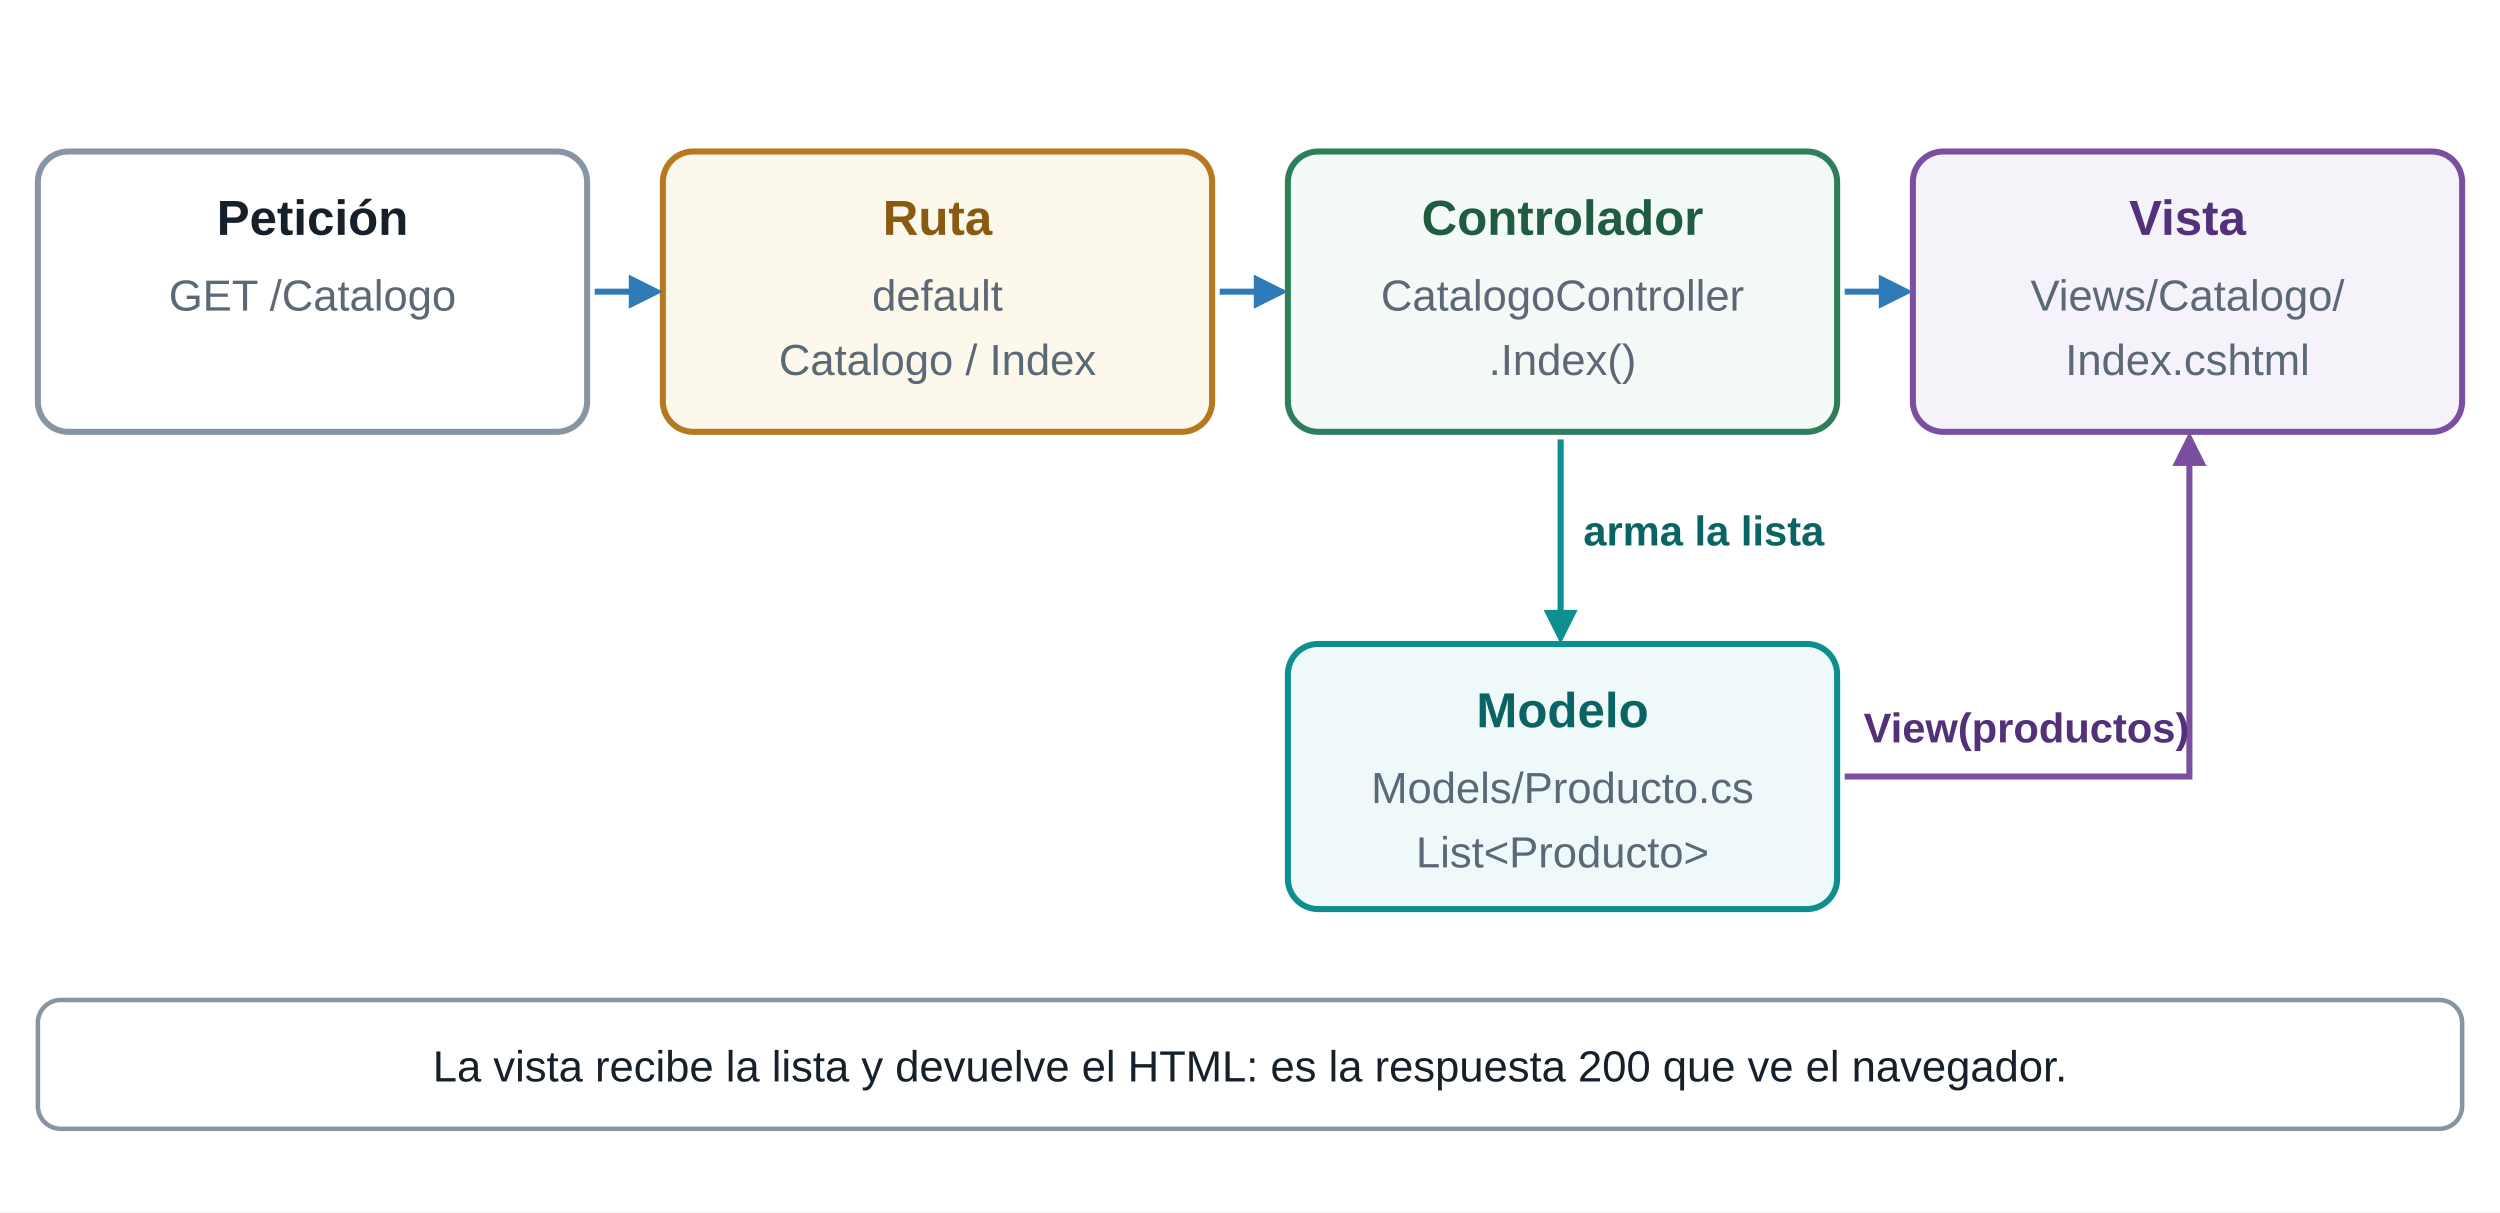
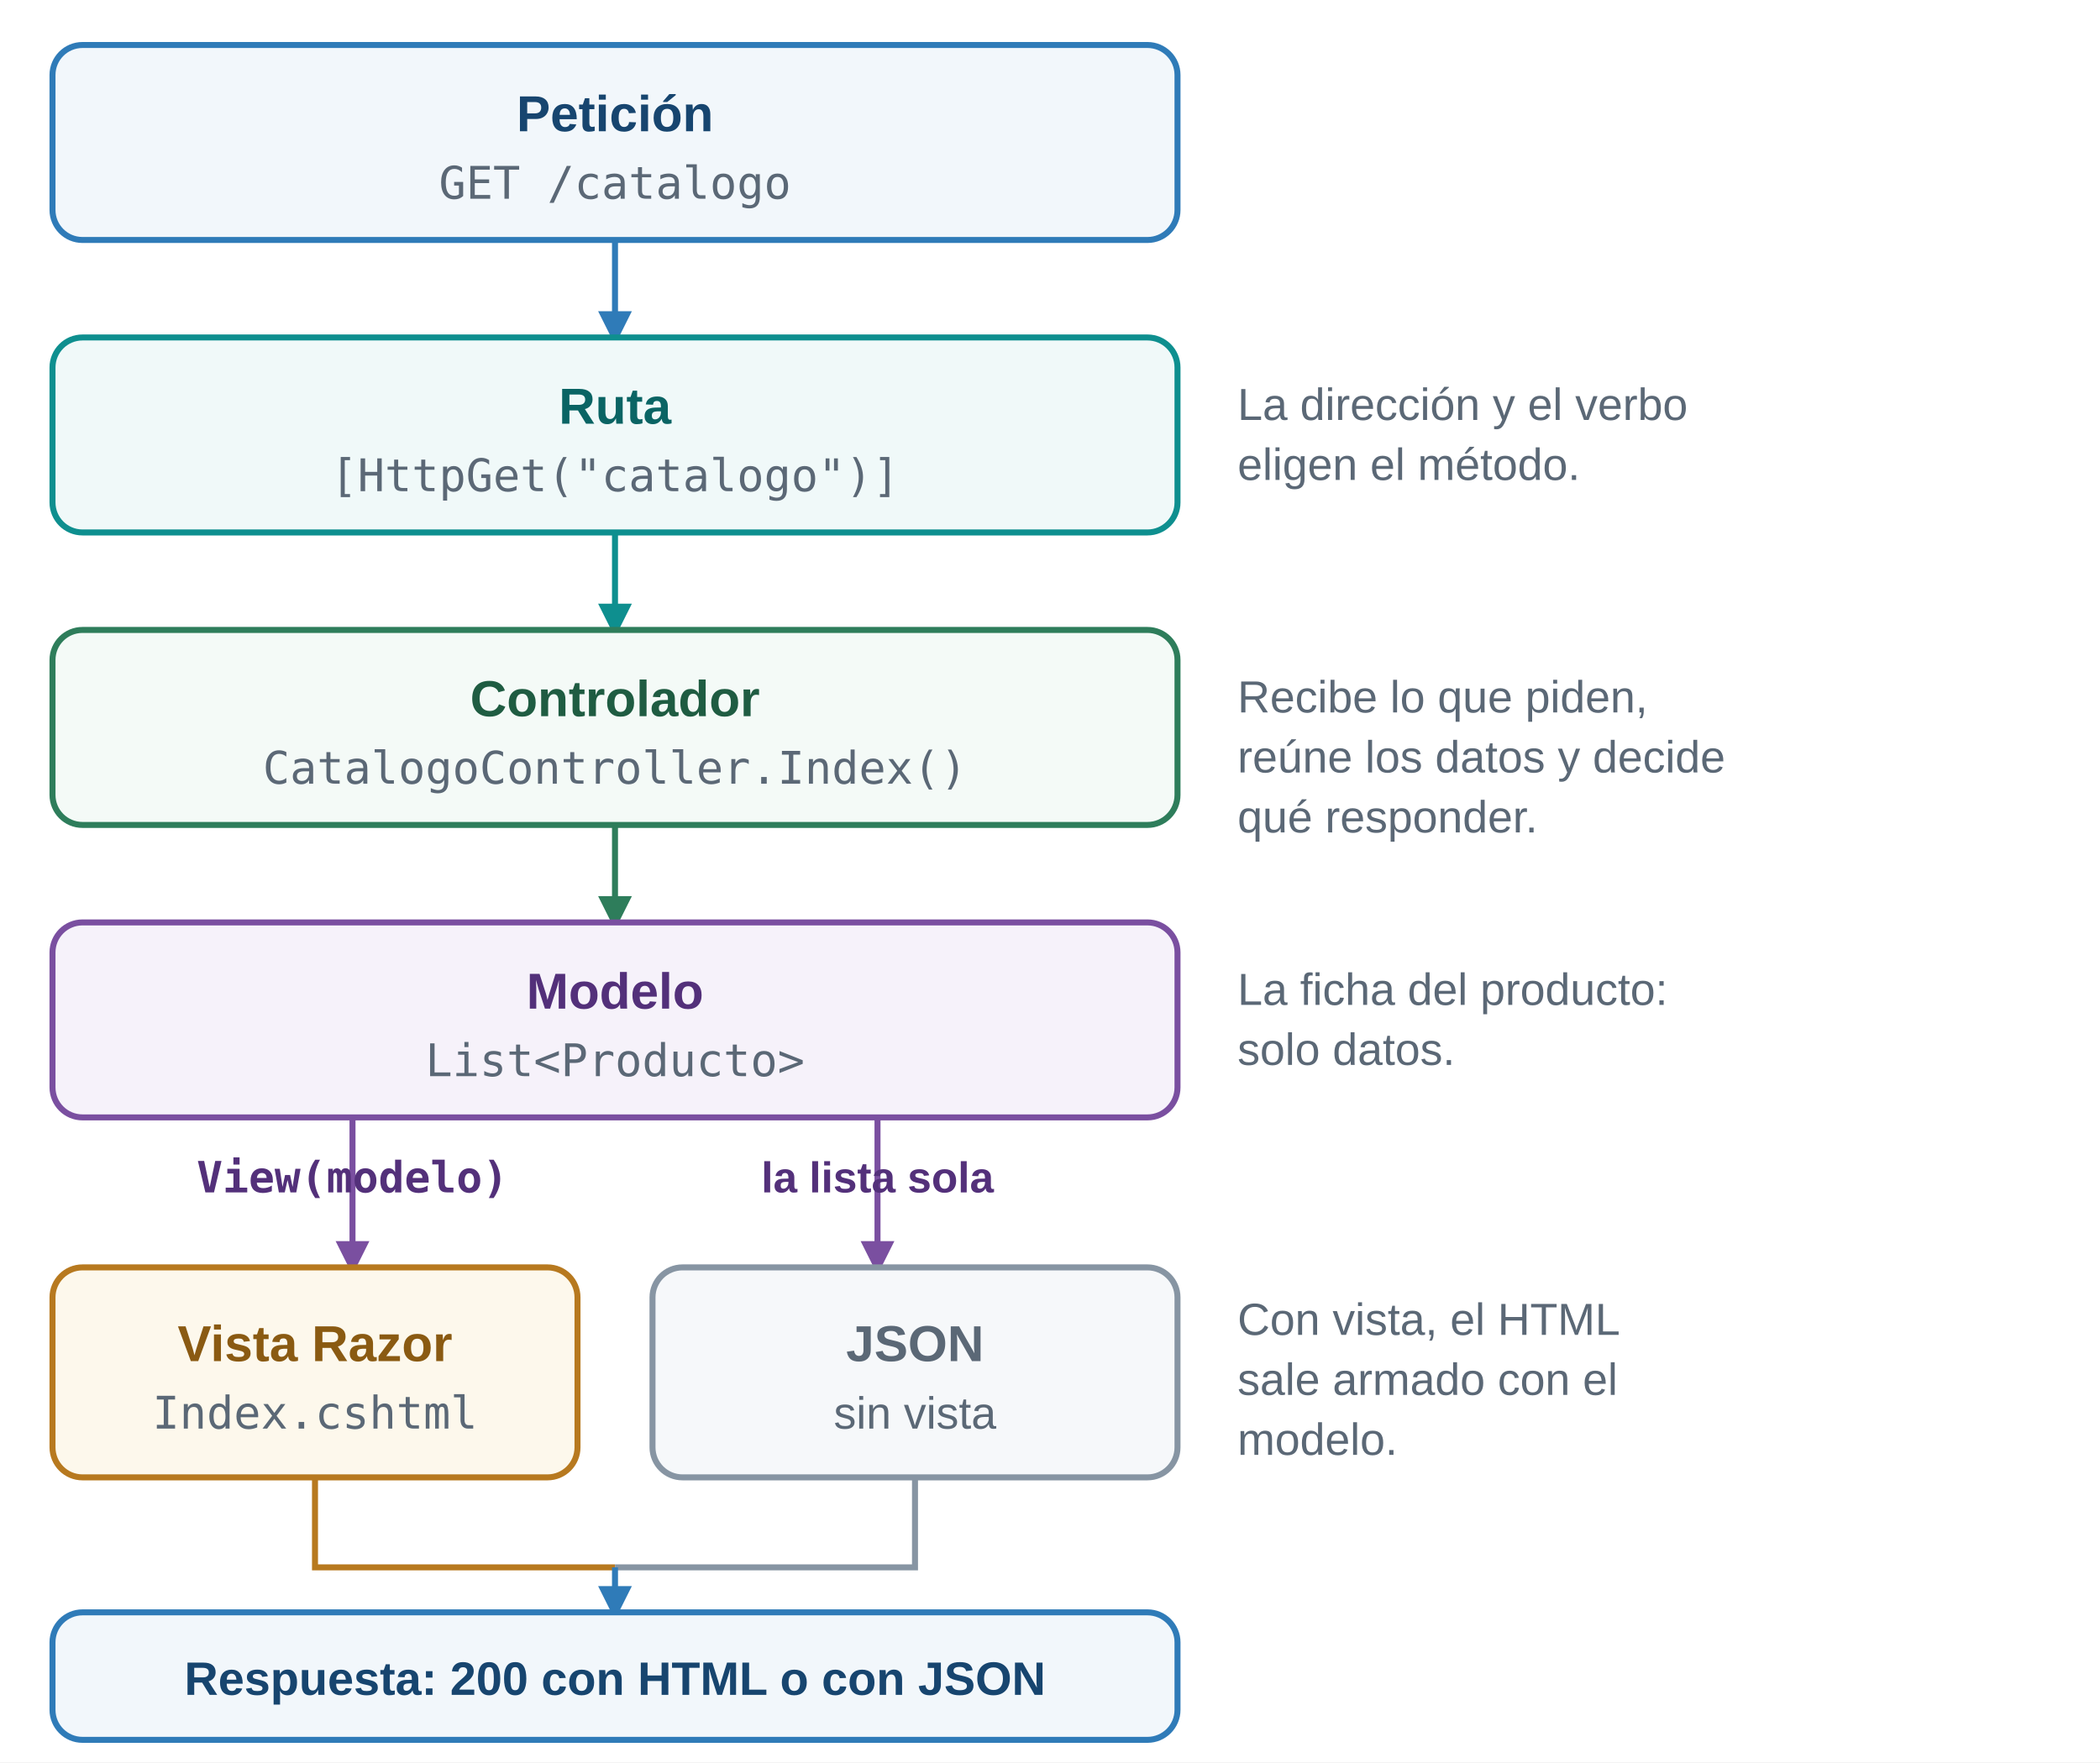
- <svg xmlns="http://www.w3.org/2000/svg" width="660" height="320" viewBox="0 0 660 320" role="img" aria-labelledby="t d">
+ <svg xmlns="http://www.w3.org/2000/svg" width="560" height="470" viewBox="0 0 560 470" role="img" aria-labelledby="t d">
  <defs>
    <marker id="f-azul" markerWidth="9" markerHeight="9" refX="7" refY="4.5" orient="auto" markerUnits="userSpaceOnUse">
      <path d="M0,0 L9,4.5 L0,9 Z" fill="#2f7bb8" />
    </marker>
    <marker id="f-verde" markerWidth="9" markerHeight="9" refX="7" refY="4.5" orient="auto" markerUnits="userSpaceOnUse">
      <path d="M0,0 L9,4.5 L0,9 Z" fill="#2e7d5b" />
    </marker>
-     <marker id="f-rojo" markerWidth="9" markerHeight="9" refX="7" refY="4.5" orient="auto" markerUnits="userSpaceOnUse">
-       <path d="M0,0 L9,4.5 L0,9 Z" fill="#a32d22" />
+     <marker id="f-ambar" markerWidth="9" markerHeight="9" refX="7" refY="4.5" orient="auto" markerUnits="userSpaceOnUse">
+       <path d="M0,0 L9,4.5 L0,9 Z" fill="#b7791f" />
    </marker>
    <marker id="f-teal" markerWidth="9" markerHeight="9" refX="7" refY="4.5" orient="auto" markerUnits="userSpaceOnUse">
      <path d="M0,0 L9,4.5 L0,9 Z" fill="#0e8f8f" />
    </marker>
-     <marker id="f-ambar" markerWidth="9" markerHeight="9" refX="7" refY="4.5" orient="auto" markerUnits="userSpaceOnUse">
-       <path d="M0,0 L9,4.5 L0,9 Z" fill="#b7791f" />
+     <marker id="f-viol" markerWidth="9" markerHeight="9" refX="7" refY="4.5" orient="auto" markerUnits="userSpaceOnUse">
+       <path d="M0,0 L9,4.5 L0,9 Z" fill="#7a4fa0" />
+     </marker>
+     <marker id="f-rojo" markerWidth="9" markerHeight="9" refX="7" refY="4.5" orient="auto" markerUnits="userSpaceOnUse">
+       <path d="M0,0 L9,4.5 L0,9 Z" fill="#a32d22" />
    </marker>
    <marker id="f-gris" markerWidth="9" markerHeight="9" refX="7" refY="4.5" orient="auto" markerUnits="userSpaceOnUse">
      <path d="M0,0 L9,4.5 L0,9 Z" fill="#8795a3" />
    </marker>
-     <marker id="f-viol" markerWidth="9" markerHeight="9" refX="7" refY="4.5" orient="auto" markerUnits="userSpaceOnUse">
-       <path d="M0,0 L9,4.5 L0,9 Z" fill="#7a4fa0" />
-     </marker>
  </defs>
-   <rect x="0" y="0" width="660" height="320" fill="#ffffff" />
+   <rect x="0" y="0" width="560" height="470" fill="#ffffff" />
  <g font-family="Segoe UI, Helvetica Neue, Arial, sans-serif">
-     <rect x="10" y="40" width="145" height="74" rx="8" fill="#ffffff" stroke="#8795a3" stroke-width="1.6" />
-     <text x="82.5" y="62" font-size="13" fill="#16202b" font-weight="700" text-anchor="middle" font-family="Segoe UI, Helvetica Neue, Arial, sans-serif" xml:space="preserve">Petición</text>
-     <text x="82.5" y="82" font-size="11.5" fill="#5b6876" font-weight="400" text-anchor="middle" font-family="Segoe UI, Helvetica Neue, Arial, sans-serif" xml:space="preserve">GET /Catalogo</text>
-     <rect x="175" y="40" width="145" height="74" rx="8" fill="#fdf8ec" stroke="#b7791f" stroke-width="1.6" />
-     <text x="247.5" y="62" font-size="13" fill="#8a5a12" font-weight="700" text-anchor="middle" font-family="Segoe UI, Helvetica Neue, Arial, sans-serif" xml:space="preserve">Ruta</text>
-     <text x="247.5" y="82" font-size="11.5" fill="#5b6876" font-weight="400" text-anchor="middle" font-family="Segoe UI, Helvetica Neue, Arial, sans-serif" xml:space="preserve">default</text>
-     <text x="247.5" y="99" font-size="11.5" fill="#5b6876" font-weight="400" text-anchor="middle" font-family="Segoe UI, Helvetica Neue, Arial, sans-serif" xml:space="preserve">Catalogo / Index</text>
-     <rect x="340" y="40" width="145" height="74" rx="8" fill="#f4faf7" stroke="#2e7d5b" stroke-width="1.6" />
-     <text x="412.5" y="62" font-size="13" fill="#1f5c42" font-weight="700" text-anchor="middle" font-family="Segoe UI, Helvetica Neue, Arial, sans-serif" xml:space="preserve">Controlador</text>
-     <text x="412.5" y="82" font-size="11.5" fill="#5b6876" font-weight="400" text-anchor="middle" font-family="Segoe UI, Helvetica Neue, Arial, sans-serif" xml:space="preserve">CatalogoController</text>
-     <text x="412.5" y="99" font-size="11.5" fill="#5b6876" font-weight="400" text-anchor="middle" font-family="Segoe UI, Helvetica Neue, Arial, sans-serif" xml:space="preserve">.Index()</text>
-     <rect x="505" y="40" width="145" height="74" rx="8" fill="#f6f2fa" stroke="#7a4fa0" stroke-width="1.6" />
-     <text x="577.5" y="62" font-size="13" fill="#53307a" font-weight="700" text-anchor="middle" font-family="Segoe UI, Helvetica Neue, Arial, sans-serif" xml:space="preserve">Vista</text>
-     <text x="577.5" y="82" font-size="11.5" fill="#5b6876" font-weight="400" text-anchor="middle" font-family="Segoe UI, Helvetica Neue, Arial, sans-serif" xml:space="preserve">Views/Catalogo/</text>
-     <text x="577.5" y="99" font-size="11.5" fill="#5b6876" font-weight="400" text-anchor="middle" font-family="Segoe UI, Helvetica Neue, Arial, sans-serif" xml:space="preserve">Index.cshtml</text>
-     <path d="M 157 77 L 173 77" fill="none" stroke="#2f7bb8" stroke-width="1.6" marker-end="url(#f-azul)" />
-     <path d="M 322 77 L 338 77" fill="none" stroke="#2f7bb8" stroke-width="1.6" marker-end="url(#f-azul)" />
-     <path d="M 487 77 L 503 77" fill="none" stroke="#2f7bb8" stroke-width="1.6" marker-end="url(#f-azul)" />
-     <rect x="340" y="170" width="145" height="70" rx="8" fill="#f0f9f9" stroke="#0e8f8f" stroke-width="1.6" />
-     <text x="412.5" y="192" font-size="13" fill="#0a6464" font-weight="700" text-anchor="middle" font-family="Segoe UI, Helvetica Neue, Arial, sans-serif" xml:space="preserve">Modelo</text>
-     <text x="412.5" y="212" font-size="11.5" fill="#5b6876" font-weight="400" text-anchor="middle" font-family="Segoe UI, Helvetica Neue, Arial, sans-serif" xml:space="preserve">Models/Producto.cs</text>
-     <text x="412.5" y="229" font-size="11.5" fill="#5b6876" font-weight="400" text-anchor="middle" font-family="Segoe UI, Helvetica Neue, Arial, sans-serif" xml:space="preserve">List&lt;Producto&gt;</text>
-     <path d="M 412 116 L 412 168" fill="none" stroke="#0e8f8f" stroke-width="1.6" marker-end="url(#f-teal)" />
-     <text x="418" y="144" font-size="11" fill="#0a6464" font-weight="600" text-anchor="start" font-family="Segoe UI, Helvetica Neue, Arial, sans-serif" xml:space="preserve">arma la lista</text>
-     <path d="M 487 205 L 578 205 L 578 116" fill="none" stroke="#7a4fa0" stroke-width="1.6" marker-end="url(#f-viol)" />
-     <text x="492" y="196" font-size="11" fill="#53307a" font-weight="600" text-anchor="start" font-family="Segoe UI, Helvetica Neue, Arial, sans-serif" xml:space="preserve">View(productos)</text>
-     <rect x="10" y="264" width="640" height="34" rx="6" fill="#ffffff" stroke="#8795a3" stroke-width="1.2" />
-     <text x="330.0" y="285.5" font-size="11.5" fill="#16202b" font-weight="400" text-anchor="middle" font-family="Segoe UI, Helvetica Neue, Arial, sans-serif" xml:space="preserve">La vista recibe la lista y devuelve el HTML: es la respuesta 200 que ve el navegador.</text>
+     <rect x="14" y="12" width="300" height="52" rx="8" fill="#f2f7fb" stroke="#2f7bb8" stroke-width="1.6" />
+     <text x="164.0" y="35.0" font-size="13.5" fill="#17456f" font-weight="700" text-anchor="middle" font-family="Segoe UI, Helvetica Neue, Arial, sans-serif" xml:space="preserve">Petición</text>
+     <text x="164.0" y="53.0" font-size="12" fill="#5b6876" font-weight="400" text-anchor="middle" font-family="Cascadia Mono, Consolas, monospace" xml:space="preserve">GET /catalogo</text>
+     <path d="M 164.0 64 L 164.0 90" fill="none" stroke="#2f7bb8" stroke-width="1.6" marker-end="url(#f-azul)" />
+     <rect x="14" y="90" width="300" height="52" rx="8" fill="#f0f9f9" stroke="#0e8f8f" stroke-width="1.6" />
+     <text x="164.0" y="113.0" font-size="13.5" fill="#0a6464" font-weight="700" text-anchor="middle" font-family="Segoe UI, Helvetica Neue, Arial, sans-serif" xml:space="preserve">Ruta</text>
+     <text x="164.0" y="131.0" font-size="12" fill="#5b6876" font-weight="400" text-anchor="middle" font-family="Cascadia Mono, Consolas, monospace" xml:space="preserve">[HttpGet("catalogo")]</text>
+     <text x="330" y="112" font-size="12" fill="#5b6876" font-weight="400" text-anchor="start" font-family="Segoe UI, Helvetica Neue, Arial, sans-serif" xml:space="preserve">La dirección y el verbo</text>
+     <text x="330" y="128" font-size="12" fill="#5b6876" font-weight="400" text-anchor="start" font-family="Segoe UI, Helvetica Neue, Arial, sans-serif" xml:space="preserve">eligen el método.</text>
+     <path d="M 164.0 142 L 164.0 168" fill="none" stroke="#0e8f8f" stroke-width="1.6" marker-end="url(#f-teal)" />
+     <rect x="14" y="168" width="300" height="52" rx="8" fill="#f4faf7" stroke="#2e7d5b" stroke-width="1.6" />
+     <text x="164.0" y="191.0" font-size="13.5" fill="#1f5c42" font-weight="700" text-anchor="middle" font-family="Segoe UI, Helvetica Neue, Arial, sans-serif" xml:space="preserve">Controlador</text>
+     <text x="164.0" y="209.0" font-size="12" fill="#5b6876" font-weight="400" text-anchor="middle" font-family="Cascadia Mono, Consolas, monospace" xml:space="preserve">CatalogoController.Index()</text>
+     <text x="330" y="190" font-size="12" fill="#5b6876" font-weight="400" text-anchor="start" font-family="Segoe UI, Helvetica Neue, Arial, sans-serif" xml:space="preserve">Recibe lo que piden,</text>
+     <text x="330" y="206" font-size="12" fill="#5b6876" font-weight="400" text-anchor="start" font-family="Segoe UI, Helvetica Neue, Arial, sans-serif" xml:space="preserve">reúne los datos y decide</text>
+     <text x="330" y="222" font-size="12" fill="#5b6876" font-weight="400" text-anchor="start" font-family="Segoe UI, Helvetica Neue, Arial, sans-serif" xml:space="preserve">qué responder.</text>
+     <path d="M 164.0 220 L 164.0 246" fill="none" stroke="#2e7d5b" stroke-width="1.6" marker-end="url(#f-verde)" />
+     <rect x="14" y="246" width="300" height="52" rx="8" fill="#f6f2fa" stroke="#7a4fa0" stroke-width="1.6" />
+     <text x="164.0" y="269.0" font-size="13.5" fill="#53307a" font-weight="700" text-anchor="middle" font-family="Segoe UI, Helvetica Neue, Arial, sans-serif" xml:space="preserve">Modelo</text>
+     <text x="164.0" y="287.0" font-size="12" fill="#5b6876" font-weight="400" text-anchor="middle" font-family="Cascadia Mono, Consolas, monospace" xml:space="preserve">List&lt;Producto&gt;</text>
+     <text x="330" y="268" font-size="12" fill="#5b6876" font-weight="400" text-anchor="start" font-family="Segoe UI, Helvetica Neue, Arial, sans-serif" xml:space="preserve">La ficha del producto:</text>
+     <text x="330" y="284" font-size="12" fill="#5b6876" font-weight="400" text-anchor="start" font-family="Segoe UI, Helvetica Neue, Arial, sans-serif" xml:space="preserve">solo datos.</text>
+     <path d="M 94 298 L 94 338" fill="none" stroke="#7a4fa0" stroke-width="1.6" marker-end="url(#f-viol)" />
+     <path d="M 234 298 L 234 338" fill="none" stroke="#7a4fa0" stroke-width="1.6" marker-end="url(#f-viol)" />
+     <text x="94" y="318" font-size="11.5" fill="#53307a" font-weight="700" text-anchor="middle" font-family="Cascadia Mono, Consolas, monospace" xml:space="preserve">View(modelo)</text>
+     <text x="234" y="318" font-size="11.5" fill="#53307a" font-weight="700" text-anchor="middle" font-family="Segoe UI, Helvetica Neue, Arial, sans-serif" xml:space="preserve">la lista sola</text>
+     <rect x="14" y="338" width="140" height="56" rx="8" fill="#fdf8ec" stroke="#b7791f" stroke-width="1.6" />
+     <text x="84.0" y="363.0" font-size="13.5" fill="#8a5a12" font-weight="700" text-anchor="middle" font-family="Segoe UI, Helvetica Neue, Arial, sans-serif" xml:space="preserve">Vista Razor</text>
+     <text x="84.0" y="381.0" font-size="12" fill="#5b6876" font-weight="400" text-anchor="middle" font-family="Cascadia Mono, Consolas, monospace" xml:space="preserve">Index.cshtml</text>
+     <rect x="174" y="338" width="140" height="56" rx="8" fill="#f6f8fa" stroke="#8795a3" stroke-width="1.6" />
+     <text x="244.0" y="363.0" font-size="13.5" fill="#5b6876" font-weight="700" text-anchor="middle" font-family="Segoe UI, Helvetica Neue, Arial, sans-serif" xml:space="preserve">JSON</text>
+     <text x="244.0" y="381.0" font-size="12" fill="#5b6876" font-weight="400" text-anchor="middle" font-family="Segoe UI, Helvetica Neue, Arial, sans-serif" xml:space="preserve">sin vista</text>
+     <text x="330" y="356" font-size="12" fill="#5b6876" font-weight="400" text-anchor="start" font-family="Segoe UI, Helvetica Neue, Arial, sans-serif" xml:space="preserve">Con vista, el HTML</text>
+     <text x="330" y="372" font-size="12" fill="#5b6876" font-weight="400" text-anchor="start" font-family="Segoe UI, Helvetica Neue, Arial, sans-serif" xml:space="preserve">sale armado con el</text>
+     <text x="330" y="388" font-size="12" fill="#5b6876" font-weight="400" text-anchor="start" font-family="Segoe UI, Helvetica Neue, Arial, sans-serif" xml:space="preserve">modelo.</text>
+     <path d="M 84 394 L 84 418 L 164 418" fill="none" stroke="#b7791f" stroke-width="1.6" />
+     <path d="M 244 394 L 244 418 L 164 418" fill="none" stroke="#8795a3" stroke-width="1.6" />
+     <path d="M 164 418 L 164 430" fill="none" stroke="#2f7bb8" stroke-width="1.6" marker-end="url(#f-azul)" />
+     <rect x="14" y="430" width="300" height="34" rx="8" fill="#f2f7fb" stroke="#2f7bb8" stroke-width="1.6" />
+     <text x="164.0" y="452.0" font-size="12.5" fill="#17456f" font-weight="700" text-anchor="middle" font-family="Segoe UI, Helvetica Neue, Arial, sans-serif" xml:space="preserve">Respuesta: 200 con HTML o con JSON</text>
  </g>
</svg>
